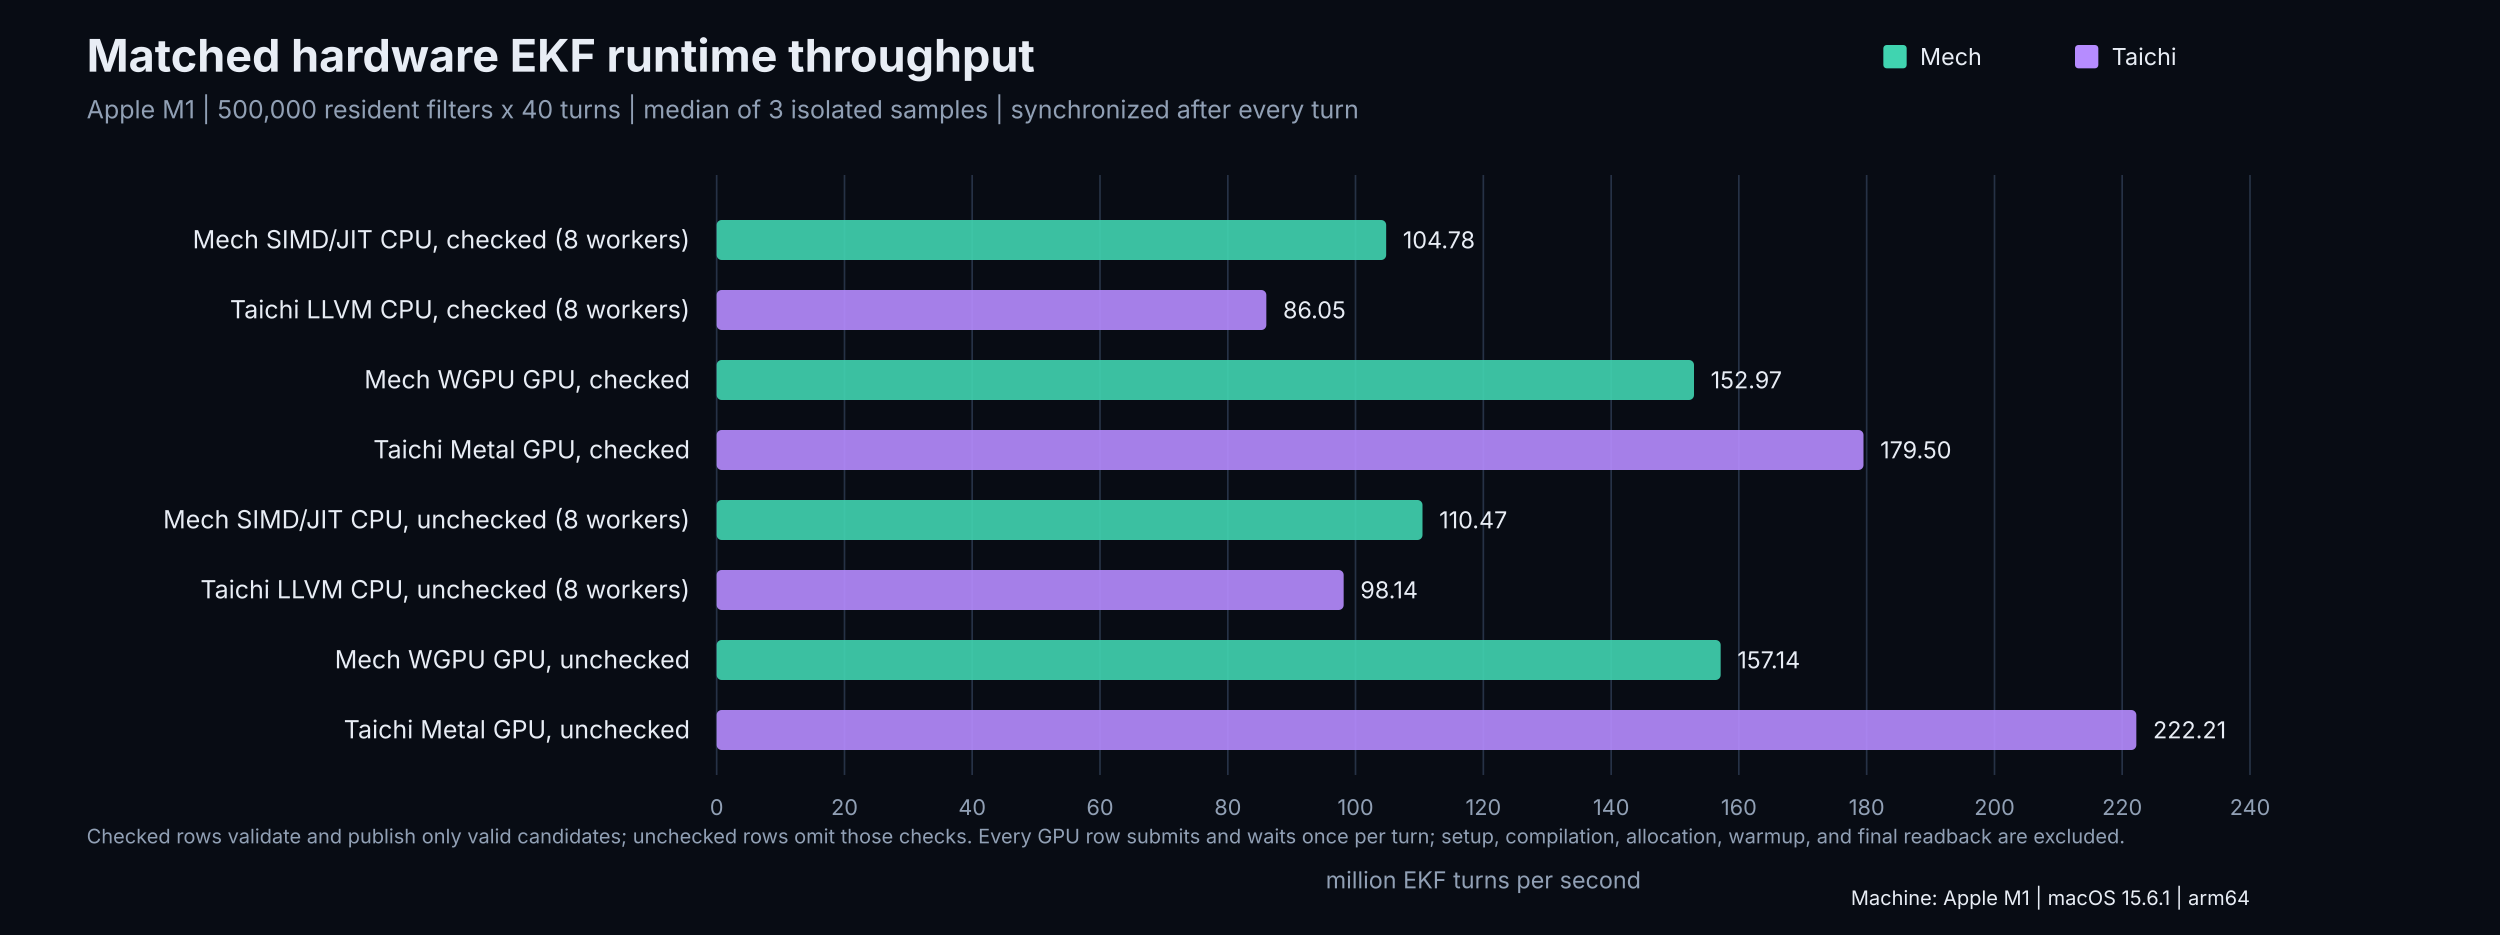
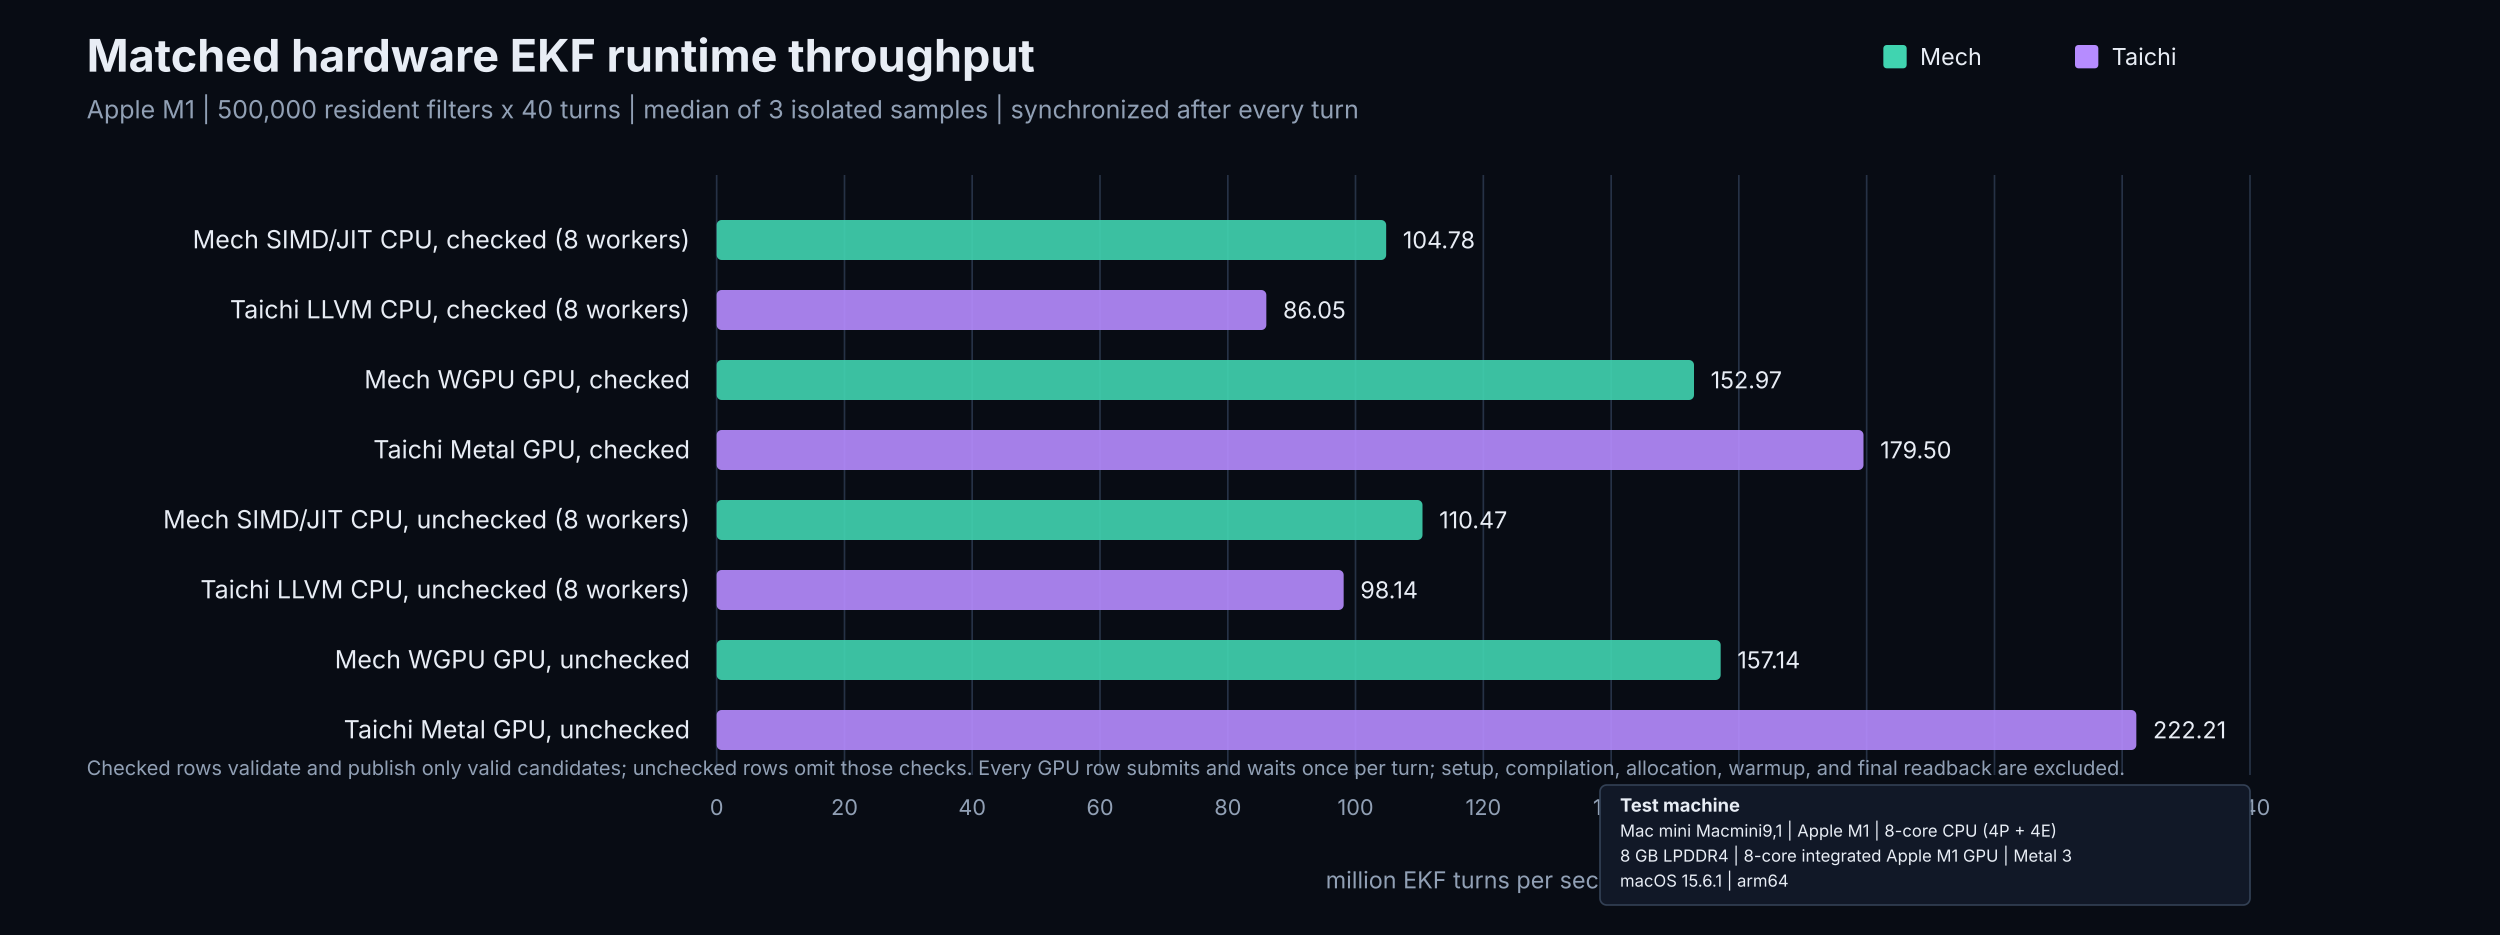
<svg xmlns="http://www.w3.org/2000/svg" width="1500" height="561" viewBox="0 0 1500 561">
  <rect width="100%" height="100%" fill="#080c14" />
  <style>text{font-family:-apple-system,BlinkMacSystemFont,"Segoe UI",sans-serif;fill:#e8edf5} .muted{fill:#91a0b5} .grid{stroke:#263246;stroke-width:1} .axis{fill:#91a0b5;font-size:13px} .label{font-size:15px} .value{font-size:14px;font-variant-numeric:tabular-nums}</style>
  <text x="52" y="43" font-size="27" font-weight="700">Matched hardware EKF runtime throughput</text>
  <text x="52" y="71" class="muted" font-size="15">Apple M1 | 500,000 resident filters x 40 turns | median of 3 isolated samples | synchronized after every turn</text>
  <line x1="430.0" y1="105" x2="430.0" y2="465" class="grid" />
  <text x="430.0" y="489" text-anchor="middle" class="axis">0</text>
  <line x1="506.7" y1="105" x2="506.7" y2="465" class="grid" />
  <text x="506.7" y="489" text-anchor="middle" class="axis">20</text>
  <line x1="583.3" y1="105" x2="583.3" y2="465" class="grid" />
  <text x="583.3" y="489" text-anchor="middle" class="axis">40</text>
  <line x1="660.0" y1="105" x2="660.0" y2="465" class="grid" />
  <text x="660.0" y="489" text-anchor="middle" class="axis">60</text>
  <line x1="736.7" y1="105" x2="736.7" y2="465" class="grid" />
  <text x="736.7" y="489" text-anchor="middle" class="axis">80</text>
  <line x1="813.3" y1="105" x2="813.3" y2="465" class="grid" />
  <text x="813.3" y="489" text-anchor="middle" class="axis">100</text>
  <line x1="890.0" y1="105" x2="890.0" y2="465" class="grid" />
  <text x="890.0" y="489" text-anchor="middle" class="axis">120</text>
  <line x1="966.7" y1="105" x2="966.7" y2="465" class="grid" />
  <text x="966.7" y="489" text-anchor="middle" class="axis">140</text>
  <line x1="1043.3" y1="105" x2="1043.3" y2="465" class="grid" />
  <text x="1043.3" y="489" text-anchor="middle" class="axis">160</text>
  <line x1="1120.0" y1="105" x2="1120.0" y2="465" class="grid" />
  <text x="1120.0" y="489" text-anchor="middle" class="axis">180</text>
  <line x1="1196.7" y1="105" x2="1196.7" y2="465" class="grid" />
  <text x="1196.7" y="489" text-anchor="middle" class="axis">200</text>
  <line x1="1273.3" y1="105" x2="1273.3" y2="465" class="grid" />
  <text x="1273.3" y="489" text-anchor="middle" class="axis">220</text>
  <line x1="1350.0" y1="105" x2="1350.0" y2="465" class="grid" />
  <text x="1350.0" y="489" text-anchor="middle" class="axis">240</text>
  <text x="890.0" y="533" text-anchor="middle" class="muted" font-size="14">million EKF turns per second</text>
  <rect x="1130" y="27" width="14" height="14" rx="2" fill="#40d4b0" />
  <text x="1152" y="39" font-size="14">Mech</text>
  <rect x="1245" y="27" width="14" height="14" rx="2" fill="#b68cff" />
  <text x="1267" y="39" font-size="14">Taichi</text>
  <text x="414" y="149" text-anchor="end" class="label">Mech SIMD/JIT CPU, checked (8 workers)</text>
  <rect x="430" y="132" width="401.7" height="24" rx="3" fill="#40d4b0" opacity="0.9" />
  <text x="841.7" y="149" class="value">104.78</text>
  <text x="414" y="191" text-anchor="end" class="label">Taichi LLVM CPU, checked (8 workers)</text>
  <rect x="430" y="174" width="329.8" height="24" rx="3" fill="#b68cff" opacity="0.9" />
  <text x="769.8" y="191" class="value">86.05</text>
  <text x="414" y="233" text-anchor="end" class="label">Mech WGPU GPU, checked</text>
  <rect x="430" y="216" width="586.4" height="24" rx="3" fill="#40d4b0" opacity="0.9" />
  <text x="1026.4" y="233" class="value">152.97</text>
  <text x="414" y="275" text-anchor="end" class="label">Taichi Metal GPU, checked</text>
  <rect x="430" y="258" width="688.1" height="24" rx="3" fill="#b68cff" opacity="0.9" />
  <text x="1128.1" y="275" class="value">179.50</text>
  <text x="414" y="317" text-anchor="end" class="label">Mech SIMD/JIT CPU, unchecked (8 workers)</text>
  <rect x="430" y="300" width="423.5" height="24" rx="3" fill="#40d4b0" opacity="0.9" />
  <text x="863.5" y="317" class="value">110.47</text>
  <text x="414" y="359" text-anchor="end" class="label">Taichi LLVM CPU, unchecked (8 workers)</text>
  <rect x="430" y="342" width="376.2" height="24" rx="3" fill="#b68cff" opacity="0.9" />
  <text x="816.2" y="359" class="value">98.14</text>
  <text x="414" y="401" text-anchor="end" class="label">Mech WGPU GPU, unchecked</text>
  <rect x="430" y="384" width="602.4" height="24" rx="3" fill="#40d4b0" opacity="0.9" />
  <text x="1042.4" y="401" class="value">157.14</text>
  <text x="414" y="443" text-anchor="end" class="label">Taichi Metal GPU, unchecked</text>
  <rect x="430" y="426" width="851.8" height="24" rx="3" fill="#b68cff" opacity="0.9" />
  <text x="1291.8" y="443" class="value">222.21</text>
-   <text x="52" y="506" class="muted" font-size="12">Checked rows validate and publish only valid candidates; unchecked rows omit those checks. Every GPU row submits and waits once per turn; setup, compilation, allocation, warmup, and final readback are excluded.</text>
-   <text x="1350" y="543" text-anchor="end" fill="#91a0b5" font-size="12">Machine: Apple M1 | macOS 15.6.1 | arm64</text>
+   <text x="52" y="465" class="muted" font-size="12">Checked rows validate and publish only valid candidates; unchecked rows omit those checks. Every GPU row submits and waits once per turn; setup, compilation, allocation, warmup, and final readback are excluded.</text>
+   <g aria-label="Test machine">
+     <rect x="960" y="471" width="390" height="72" rx="4" fill="#111827" stroke="#334155" />
+     <text x="972" y="487" fill="#e8edf5" font-size="11" font-weight="700">Test machine</text>
+     <text x="972" y="502" fill="#91a0b5" font-size="10">Mac mini Macmini9,1 | Apple M1 | 8-core CPU (4P + 4E)</text>
+     <text x="972" y="517" fill="#91a0b5" font-size="10">8 GB LPDDR4 | 8-core integrated Apple M1 GPU | Metal 3</text>
+     <text x="972" y="532" fill="#91a0b5" font-size="10">macOS 15.6.1 | arm64</text>
+   </g>
</svg>
